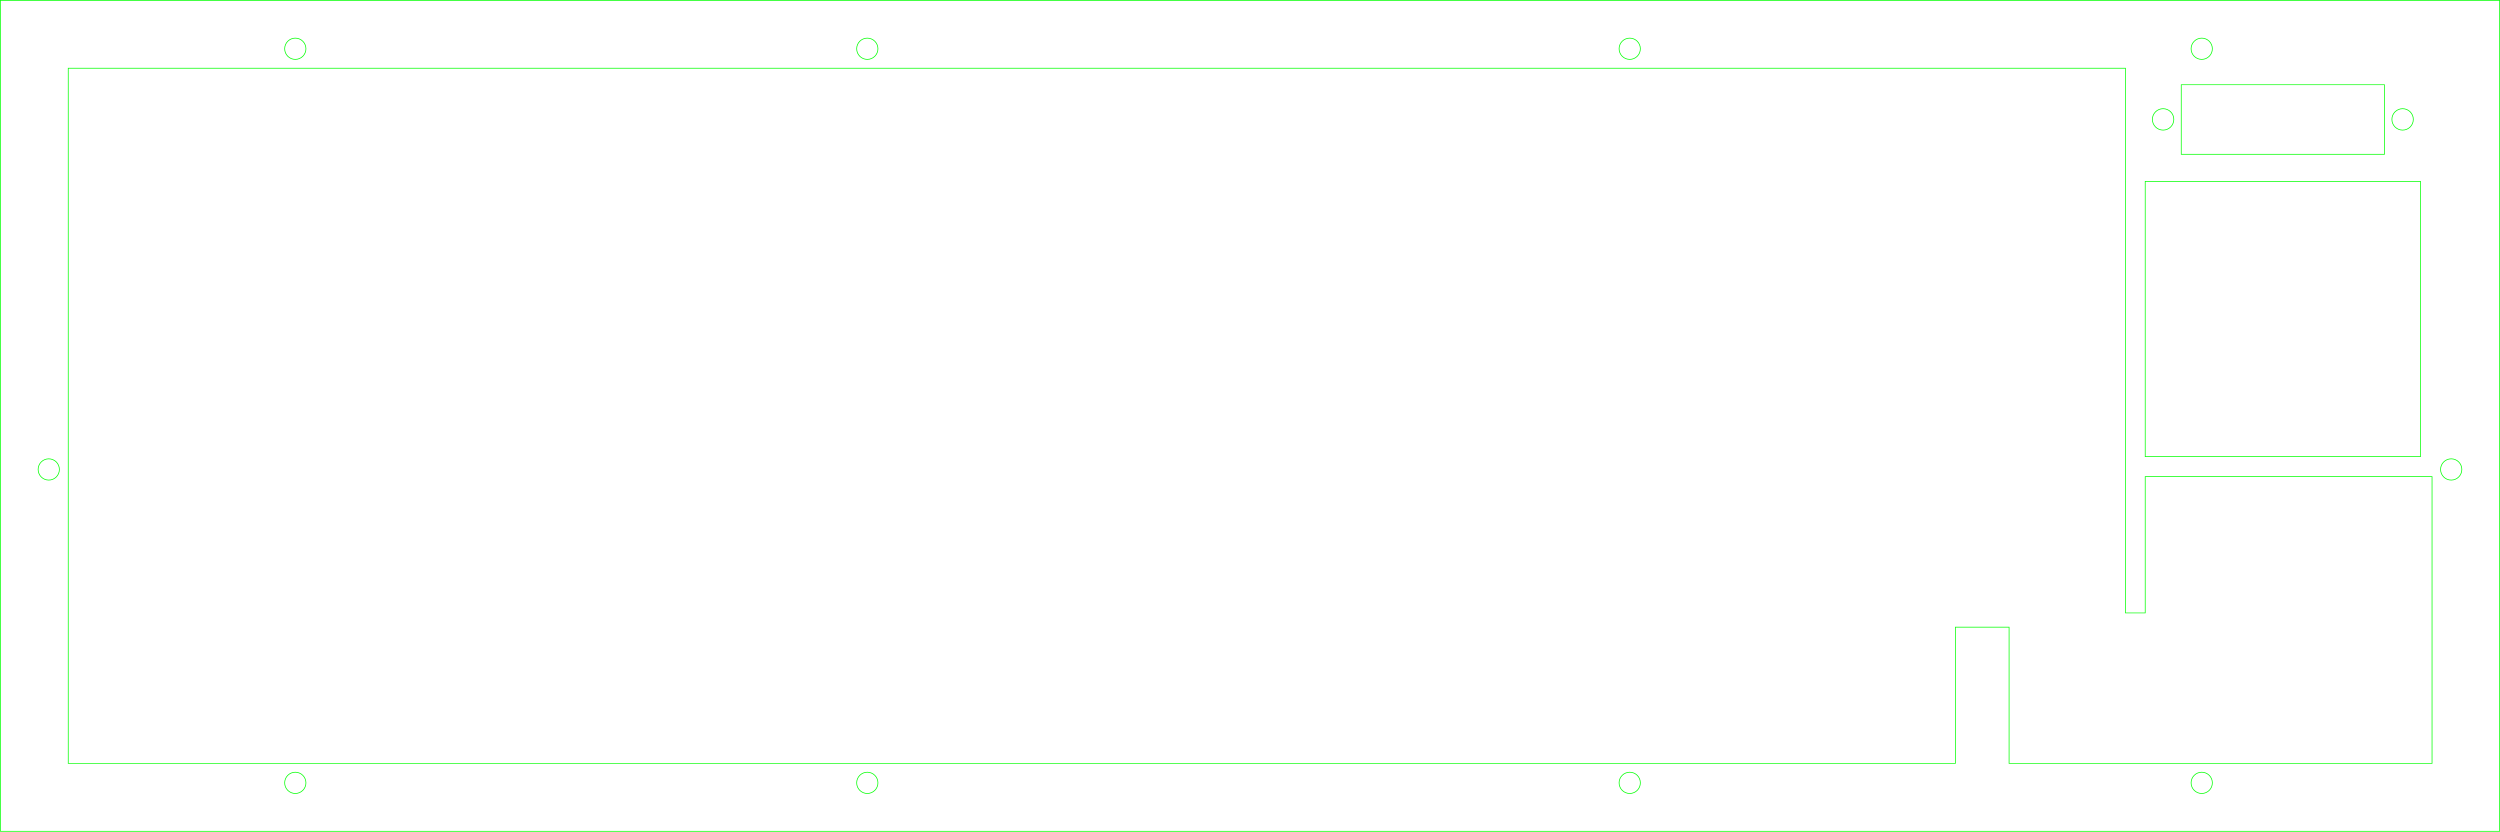
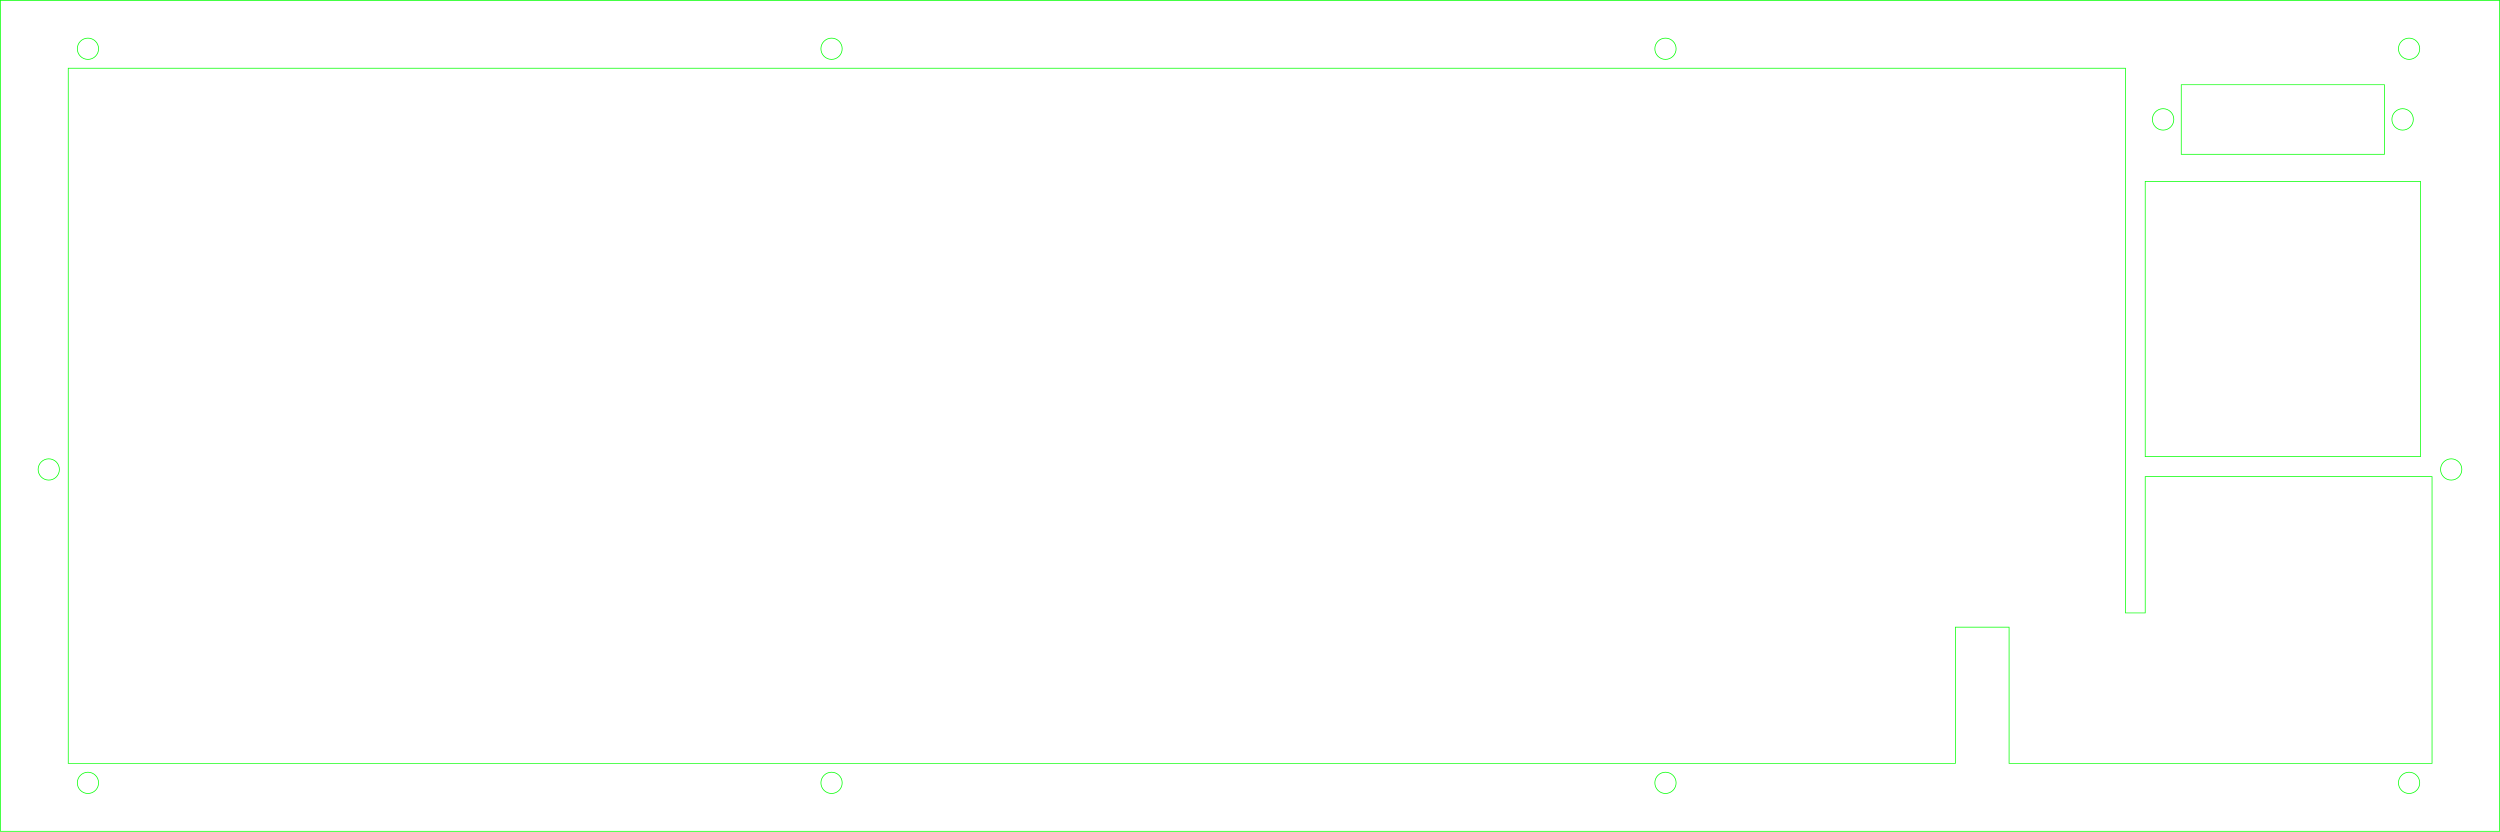
<svg xmlns="http://www.w3.org/2000/svg" version="1.1" width="349.648mm" height="116.313mm" viewBox="0 0 3.4964801e+08 1.1631302e+08" id="svg6032">
  <defs id="defs6036">
    </defs>
  <g id="layer9" style="display:inline" transform="translate(-250218980,-296630000)">
    <g id="layer4" style="display:inline">
-       <path id="rect409-5" style="display:inline;fill:none;stroke:#00ff00;stroke-width:101349;stroke-opacity:1" d="M 250269650,296680670 H 599816300 V 412892330 H 250269650 Z m 305017010,11799440 h 28419950 v 9727950 h -28419950 z m 32457190,4848580 c 0,98110 -9640,195980 -28780,292200 -19140,96220 -47680,190330 -85230,280970 -37540,90640 -83900,177370 -138410,258940 -54500,81580 -116890,157600 -186260,226970 -69370,69370 -145390,131760 -226970,186270 -81570,54500 -168300,100860 -258940,138410 -90640,37540 -184750,66090 -280970,85230 -96220,19140 -194090,28780 -292200,28780 -98110,0 -195980,-9640 -292200,-28780 -96220,-19140 -190330,-47690 -280970,-85230 -90640,-37540 -177370,-83900 -258950,-138410 -81570,-54500 -157590,-116890 -226960,-186270 -69380,-69370 -131770,-145390 -186270,-226960 -54510,-81580 -100870,-168310 -138410,-258950 -37540,-90640 -66090,-184750 -85230,-280970 -19140,-96220 -28780,-194090 -28780,-292200 0,-98110 9640,-195980 28780,-292200 19140,-96220 47690,-190330 85230,-280970 37540,-90640 83900,-177370 138410,-258950 54500,-81570 116890,-157590 186270,-226960 69370,-69380 145390,-131770 226960,-186270 81580,-54510 168310,-100870 258950,-138410 90640,-37540 184750,-66090 280970,-85230 96220,-19140 194090,-28780 292200,-28780 98110,0 195980,9640 292200,28780 96220,19140 190330,47690 280970,85230 90640,37550 177370,83910 258940,138410 81580,54510 157600,116900 226970,186270 69370,69370 131760,145390 186260,226970 54510,81570 100870,168300 138410,258940 37550,90640 66090,184750 85230,280970 19140,96220 28780,194090 28780,292200 z m -33499010,0 c 0,98110 -9640,195980 -28780,292200 -19140,96220 -47680,190330 -85230,280970 -37540,90640 -83900,177370 -138410,258940 -54500,81580 -116890,157600 -186260,226970 -69370,69370 -145390,131760 -226970,186270 -81570,54500 -168300,100860 -258940,138410 -90640,37540 -184750,66090 -280970,85230 -96220,19140 -194090,28780 -292200,28780 -98110,0 -195980,-9640 -292200,-28780 -96220,-19140 -190330,-47690 -280970,-85230 -90640,-37540 -177370,-83900 -258950,-138410 -81570,-54500 -157590,-116890 -226960,-186270 -69380,-69370 -131770,-145390 -186270,-226960 -54510,-81580 -100870,-168310 -138410,-258950 -37540,-90640 -66090,-184750 -85230,-280970 -19140,-96220 -28780,-194090 -28780,-292200 0,-98110 9640,-195980 28780,-292200 19140,-96220 47690,-190330 85230,-280970 37540,-90640 83900,-177370 138410,-258950 54500,-81570 116890,-157590 186270,-226960 69370,-69380 145390,-131770 226960,-186270 81580,-54510 168310,-100870 258950,-138410 90640,-37540 184750,-66090 280970,-85230 96220,-19140 194090,-28780 292200,-28780 98110,0 195980,9640 292200,28780 96220,19140 190330,47690 280970,85230 90640,37550 177370,83910 258940,138410 81580,54510 157600,116900 226970,186270 69370,69370 131760,145390 186260,226970 54510,81570 100870,168300 138410,258940 37550,90640 66090,184750 85230,280970 19140,96220 28780,194090 28780,292200 z m -3997220,8668900 h 38498010 v 38498010 h -38498010 z m -177242280,84121020 c 0,-97360 -9570,-194480 -28560,-289970 -18990,-95490 -47330,-188880 -84580,-278830 -37260,-89950 -83270,-176020 -137360,-256970 -54090,-80950 -116000,-156400 -184850,-225240 -138020,-138020 -301870,-247500 -482210,-322200 -89940,-37260 -183340,-65590 -278830,-84580 -95490,-18990 -192610,-28560 -289970,-28560 -97360,0 -194480,9570 -289970,28560 -95490,19000 -188880,47330 -278830,84580 -180330,74700 -344190,184180 -482210,322200 -138020,138020 -247500,301880 -322200,482210 -37250,89950 -65580,183340 -84580,278830 -18990,95490 -28560,192610 -28560,289970 0,97360 9570,194480 28560,289970 18990,95490 47320,188890 84580,278830 74700,180340 184180,344190 322200,482210 68840,68850 144280,130760 225240,184850 80950,54090 167020,100100 256970,137360 89950,37250 183340,65590 278830,84580 95490,18990 192610,28560 289970,28560 97360,0 194490,-9560 289980,-28560 95480,-18990 188880,-47320 278830,-84580 89950,-37260 176020,-83260 256970,-137350 80950,-54100 156390,-116010 225240,-184850 68840,-68850 130750,-144290 184850,-225240 54090,-80950 100090,-167020 137350,-256970 37260,-89950 65590,-183350 84580,-278830 19000,-95490 28560,-192620 28560,-289980 z m 186632000,0 c 0,-97360 -9570,-194480 -28560,-289970 -18990,-95490 -47330,-188880 -84580,-278830 -37260,-89950 -83270,-176020 -137360,-256970 -54090,-80950 -116000,-156400 -184850,-225240 -138020,-138020 -301870,-247500 -482210,-322200 -89940,-37260 -183340,-65590 -278830,-84580 -95490,-18990 -192610,-28560 -289970,-28560 -97360,0 -194480,9570 -289970,28560 -95490,19000 -188880,47330 -278830,84580 -180330,74700 -344190,184180 -482210,322200 -138020,138020 -247500,301880 -322200,482210 -37250,89950 -65580,183340 -84580,278830 -18990,95490 -28560,192610 -28560,289970 0,97360 9570,194480 28560,289970 18990,95490 47320,188890 84580,278830 74700,180340 184180,344190 322200,482210 68840,68850 144280,130760 225240,184850 80950,54090 167020,100100 256970,137360 89950,37250 183340,65590 278830,84580 95490,18990 192610,28560 289970,28560 97360,0 194490,-9560 289980,-28560 95480,-18990 188880,-47320 278830,-84580 89950,-37260 176020,-83260 256970,-137350 80950,-54100 156390,-116010 225240,-184850 68840,-68850 130750,-144290 184850,-225240 54090,-80950 100090,-167020 137350,-256970 37260,-89950 65590,-183350 84580,-278830 19000,-95490 28560,-192620 28560,-289980 z m -80000000,0 c 0,-97360 -9570,-194480 -28560,-289970 -18990,-95490 -47330,-188880 -84580,-278830 -37260,-89950 -83270,-176020 -137360,-256970 -54090,-80950 -116000,-156400 -184850,-225240 -138020,-138020 -301870,-247500 -482210,-322200 -89940,-37260 -183340,-65590 -278830,-84580 -95490,-18990 -192610,-28560 -289970,-28560 -97360,0 -194480,9570 -289970,28560 -95490,19000 -188880,47330 -278830,84580 -180330,74700 -344190,184180 -482210,322200 -138020,138020 -247500,301880 -322200,482210 -37250,89950 -65580,183340 -84580,278830 -18990,95490 -28560,192610 -28560,289970 0,97360 9570,194480 28560,289970 18990,95490 47320,188890 84580,278830 74700,180340 184180,344190 322200,482210 68840,68850 144280,130760 225240,184850 80950,54090 167020,100100 256970,137360 89950,37250 183340,65590 278830,84580 95490,18990 192610,28560 289970,28560 97360,0 194490,-9560 289980,-28560 95480,-18990 188880,-47320 278830,-84580 89950,-37260 176020,-83260 256970,-137350 80950,-54100 156390,-116010 225240,-184850 68840,-68850 130750,-144290 184850,-225240 54090,-80950 100090,-167020 137350,-256970 37260,-89950 65590,-183350 84580,-278830 19000,-95490 28560,-192620 28560,-289980 z m -186632000,0 c 0,-97360 -9570,-194480 -28560,-289970 -18990,-95490 -47330,-188880 -84580,-278830 -37260,-89950 -83270,-176020 -137360,-256970 -54090,-80950 -116000,-156400 -184850,-225240 -138020,-138020 -301870,-247500 -482210,-322200 -89940,-37260 -183340,-65590 -278830,-84580 -95490,-18990 -192610,-28560 -289970,-28560 -97360,0 -194480,9570 -289970,28560 -95490,19000 -188880,47330 -278830,84580 -180330,74700 -344190,184180 -482210,322200 -138020,138020 -247500,301880 -322200,482210 -37250,89950 -65580,183340 -84580,278830 -18990,95490 -28560,192610 -28560,289970 0,97360 9570,194480 28560,289970 18990,95490 47320,188890 84580,278830 74700,180340 184180,344190 322200,482210 68840,68850 144280,130760 225240,184850 80950,54090 167020,100100 256970,137360 89950,37250 183340,65590 278830,84580 95490,18990 192610,28560 289970,28560 97360,0 194490,-9560 289980,-28560 95480,-18990 188880,-47320 278830,-84580 89950,-37260 176020,-83260 256970,-137350 80950,-54100 156390,-116010 225240,-184850 68840,-68850 130750,-144290 184850,-225240 54090,-80950 100090,-167020 137350,-256970 37260,-89950 65590,-183350 84580,-278830 19000,-95490 28560,-192620 28560,-289980 z m 80000000,-102669010 c 0,97360 -9560,194490 -28560,289980 -18990,95480 -47320,188880 -84580,278830 -37260,89950 -83260,176020 -137350,256970 -54100,80950 -116010,156390 -184850,225240 -68850,68840 -144290,130750 -225240,184850 -80950,54090 -167020,100090 -256970,137350 -89950,37260 -183350,65590 -278830,84580 -95490,19000 -192620,28560 -289980,28560 -97360,0 -194480,-9570 -289970,-28560 -95490,-18990 -188880,-47330 -278830,-84580 -89950,-37260 -176020,-83270 -256970,-137360 -80960,-54090 -156400,-116000 -225240,-184850 -138020,-138020 -247500,-301870 -322200,-482210 -37260,-89940 -65590,-183340 -84580,-278830 -18990,-95490 -28560,-192610 -28560,-289970 0,-97360 9570,-194480 28560,-289970 19000,-95490 47330,-188880 84580,-278830 74700,-180330 184180,-344190 322200,-482210 138020,-138020 301880,-247500 482210,-322200 89950,-37250 183340,-65580 278830,-84580 95490,-18990 192610,-28560 289970,-28560 97360,0 194480,9570 289970,28560 95490,18990 188890,47320 278830,84580 180340,74700 344190,184180 482210,322200 68850,68840 130760,144290 184850,225240 54090,80950 100100,167020 137360,256970 37250,89950 65590,183340 84580,278830 18990,95490 28560,192610 28560,289970 z m 186632000,0 c 0,97360 -9560,194490 -28560,289980 -18990,95480 -47320,188880 -84580,278830 -37260,89950 -83260,176020 -137350,256970 -54100,80950 -116010,156390 -184850,225240 -68850,68840 -144290,130750 -225240,184850 -80950,54090 -167020,100090 -256970,137350 -89950,37260 -183350,65590 -278830,84580 -95490,19000 -192620,28560 -289980,28560 -97360,0 -194480,-9570 -289970,-28560 -95490,-18990 -188880,-47330 -278830,-84580 -89950,-37260 -176020,-83270 -256970,-137360 -80960,-54090 -156400,-116000 -225240,-184850 -138020,-138020 -247500,-301870 -322200,-482210 -37260,-89940 -65590,-183340 -84580,-278830 -18990,-95490 -28560,-192610 -28560,-289970 0,-97360 9570,-194480 28560,-289970 19000,-95490 47330,-188880 84580,-278830 74700,-180330 184180,-344190 322200,-482210 138020,-138020 301880,-247500 482210,-322200 89950,-37250 183340,-65580 278830,-84580 95490,-18990 192610,-28560 289970,-28560 97360,0 194480,9570 289970,28560 95490,18990 188890,47320 278830,84580 180340,74700 344190,184180 482210,322200 68850,68840 130760,144290 184850,225240 54090,80950 100100,167020 137360,256970 37250,89950 65590,183340 84580,278830 18990,95490 28560,192610 28560,289970 z m -80000000,0 c 0,97360 -9560,194490 -28560,289980 -18990,95480 -47320,188880 -84580,278830 -37260,89950 -83260,176020 -137350,256970 -54100,80950 -116010,156390 -184850,225240 -68850,68840 -144290,130750 -225240,184850 -80950,54090 -167020,100090 -256970,137350 -89950,37260 -183350,65590 -278830,84580 -95490,19000 -192620,28560 -289980,28560 -97360,0 -194480,-9570 -289970,-28560 -95490,-18990 -188880,-47330 -278830,-84580 -89950,-37260 -176020,-83270 -256970,-137360 -80960,-54090 -156400,-116000 -225240,-184850 -138020,-138020 -247500,-301870 -322200,-482210 -37260,-89940 -65590,-183340 -84580,-278830 -18990,-95490 -28560,-192610 -28560,-289970 0,-97360 9570,-194480 28560,-289970 19000,-95490 47330,-188880 84580,-278830 74700,-180330 184180,-344190 322200,-482210 138020,-138020 301880,-247500 482210,-322200 89950,-37250 183340,-65580 278830,-84580 95490,-18990 192610,-28560 289970,-28560 97360,0 194480,9570 289970,28560 95490,18990 188890,47320 278830,84580 180340,74700 344190,184180 482210,322200 68850,68840 130760,144290 184850,225240 54090,80950 100100,167020 137360,256970 37250,89950 65590,183340 84580,278830 18990,95490 28560,192610 28560,289970 z m -186632000,0 c 0,97360 -9560,194490 -28560,289980 -18990,95480 -47320,188880 -84580,278830 -37260,89950 -83260,176020 -137350,256970 -54100,80950 -116010,156390 -184850,225240 -68850,68840 -144290,130750 -225240,184850 -80950,54090 -167020,100090 -256970,137350 -89950,37260 -183350,65590 -278830,84580 -95490,19000 -192620,28560 -289980,28560 -97360,0 -194480,-9570 -289970,-28560 -95490,-18990 -188880,-47330 -278830,-84580 -89950,-37260 -176020,-83270 -256970,-137360 -80960,-54090 -156400,-116000 -225240,-184850 -138020,-138020 -247500,-301870 -322200,-482210 -37260,-89940 -65590,-183340 -84580,-278830 -18990,-95490 -28560,-192610 -28560,-289970 0,-97360 9570,-194480 28560,-289970 19000,-95490 47330,-188880 84580,-278830 74700,-180330 184180,-344190 322200,-482210 138020,-138020 301880,-247500 482210,-322200 89950,-37250 183340,-65580 278830,-84580 95490,-18990 192610,-28560 289970,-28560 97360,0 194480,9570 289970,28560 95490,18990 188890,47320 278830,84580 180340,74700 344190,184180 482210,322200 68850,68840 130760,144290 184850,225240 54090,80950 100100,167020 137360,256970 37250,89950 65590,183340 84580,278830 18990,95490 28560,192610 28560,289970 z m 298550420,58838380 c 0,97360 9570,194490 28560,289980 18990,95480 47320,188880 84580,278830 74700,180330 184180,344190 322200,482210 68850,68840 144290,130750 225240,184850 80950,54090 167030,100090 256970,137350 89950,37260 183350,65590 278840,84580 95490,19000 192610,28560 289970,28560 97360,0 194480,-9570 289970,-28560 95490,-18990 188880,-47330 278830,-84580 89950,-37260 176020,-83270 256970,-137360 80960,-54090 156400,-116000 225240,-184850 68840,-68840 130760,-144280 184850,-225230 54090,-80960 100090,-167030 137350,-256980 37260,-89940 65590,-183340 84580,-278830 19000,-95490 28560,-192610 28560,-289970 0,-97360 -9570,-194480 -28560,-289970 -18990,-95490 -47320,-188880 -84580,-278830 -37260,-89950 -83270,-176020 -137360,-256970 -54090,-80950 -116000,-156390 -184840,-225240 -138020,-138020 -301880,-247500 -482210,-322200 -89950,-37250 -183340,-65580 -278830,-84580 -95490,-18990 -192610,-28560 -289970,-28560 -97360,0 -194480,9570 -289970,28560 -95490,18990 -188880,47320 -278830,84580 -180340,74700 -344190,184180 -482210,322200 -138020,138020 -247510,301870 -322210,482210 -37250,89950 -65580,183340 -84580,278830 -18990,95490 -28560,192610 -28560,289970 z m -333031300,0 c 0,97360 -9560,194480 -28560,289970 -18990,95490 -47320,188890 -84580,278830 -37260,89950 -83260,176020 -137350,256980 -54090,80950 -116010,156390 -184850,225230 -68840,68850 -144280,130760 -225240,184850 -80950,54090 -167020,100100 -256970,137360 -89950,37250 -183340,65590 -278830,84580 -95490,18990 -192610,28560 -289970,28560 -97360,0 -194480,-9560 -289970,-28560 -95490,-18990 -188890,-47320 -278840,-84580 -89940,-37260 -176020,-83260 -256970,-137350 -80950,-54100 -156390,-116010 -225240,-184850 -138020,-138020 -247500,-301880 -322200,-482210 -37260,-89950 -65590,-183350 -84580,-278830 -18990,-95490 -28560,-192620 -28560,-289980 0,-97360 9570,-194480 28560,-289970 19000,-95490 47330,-188880 84580,-278830 74700,-180340 184190,-344190 322210,-482210 138020,-138020 301870,-247500 482210,-322200 89950,-37260 183340,-65590 278830,-84580 95490,-18990 192610,-28560 289970,-28560 97360,0 194480,9570 289970,28560 95490,19000 188880,47330 278830,84580 180330,74700 344190,184180 482210,322200 68840,68850 130750,144290 184840,225240 54090,80950 100100,167020 137360,256970 37260,89950 65590,183340 84580,278830 18990,95490 28560,192610 28560,289970 z m 291723190,20066630 h -2761540 V 306175280 H 259763780 v 97223650 h 263934330 v -19052320 h 7510000 v 19052320 h 59154300 v -40103320 h -40114760 z" />
+       <path id="rect409-5" style="display:inline;fill:none;stroke:#00ff00;stroke-width:101349;stroke-opacity:1" d="M 250269650,296680670 H 599816300 V 412892330 H 250269650 Z m 305017010,11799440 h 28419950 v 9727950 h -28419950 z m 32457190,4848580 c 0,98110 -9640,195980 -28780,292200 -19140,96220 -47680,190330 -85230,280970 -37540,90640 -83900,177370 -138410,258940 -54500,81580 -116890,157600 -186260,226970 -69370,69370 -145390,131760 -226970,186270 -81570,54500 -168300,100860 -258940,138410 -90640,37540 -184750,66090 -280970,85230 -96220,19140 -194090,28780 -292200,28780 -98110,0 -195980,-9640 -292200,-28780 -96220,-19140 -190330,-47690 -280970,-85230 -90640,-37540 -177370,-83900 -258950,-138410 -81570,-54500 -157590,-116890 -226960,-186270 -69380,-69370 -131770,-145390 -186270,-226960 -54510,-81580 -100870,-168310 -138410,-258950 -37540,-90640 -66090,-184750 -85230,-280970 -19140,-96220 -28780,-194090 -28780,-292200 0,-98110 9640,-195980 28780,-292200 19140,-96220 47690,-190330 85230,-280970 37540,-90640 83900,-177370 138410,-258950 54500,-81570 116890,-157590 186270,-226960 69370,-69380 145390,-131770 226960,-186270 81580,-54510 168310,-100870 258950,-138410 90640,-37540 184750,-66090 280970,-85230 96220,-19140 194090,-28780 292200,-28780 98110,0 195980,9640 292200,28780 96220,19140 190330,47690 280970,85230 90640,37550 177370,83910 258940,138410 81580,54510 157600,116900 226970,186270 69370,69370 131760,145390 186260,226970 54510,81570 100870,168300 138410,258940 37550,90640 66090,184750 85230,280970 19140,96220 28780,194090 28780,292200 z m -33499010,0 c 0,98110 -9640,195980 -28780,292200 -19140,96220 -47680,190330 -85230,280970 -37540,90640 -83900,177370 -138410,258940 -54500,81580 -116890,157600 -186260,226970 -69370,69370 -145390,131760 -226970,186270 -81570,54500 -168300,100860 -258940,138410 -90640,37540 -184750,66090 -280970,85230 -96220,19140 -194090,28780 -292200,28780 -98110,0 -195980,-9640 -292200,-28780 -96220,-19140 -190330,-47690 -280970,-85230 -90640,-37540 -177370,-83900 -258950,-138410 -81570,-54500 -157590,-116890 -226960,-186270 -69380,-69370 -131770,-145390 -186270,-226960 -54510,-81580 -100870,-168310 -138410,-258950 -37540,-90640 -66090,-184750 -85230,-280970 -19140,-96220 -28780,-194090 -28780,-292200 0,-98110 9640,-195980 28780,-292200 19140,-96220 47690,-190330 85230,-280970 37540,-90640 83900,-177370 138410,-258950 54500,-81570 116890,-157590 186270,-226960 69370,-69380 145390,-131770 226960,-186270 81580,-54510 168310,-100870 258950,-138410 90640,-37540 184750,-66090 280970,-85230 96220,-19140 194090,-28780 292200,-28780 98110,0 195980,9640 292200,28780 96220,19140 190330,47690 280970,85230 90640,37550 177370,83910 258940,138410 81580,54510 157600,116900 226970,186270 69370,69370 131760,145390 186260,226970 54510,81570 100870,168300 138410,258940 37550,90640 66090,184750 85230,280970 19140,96220 28780,194090 28780,292200 z m -3997220,8668900 h 38498010 v 38498010 h -38498010 z m -182242280,84121020 c 0,-97360 -9570,-194480 -28560,-289970 -18990,-95490 -47330,-188880 -84580,-278830 -37260,-89950 -83270,-176020 -137360,-256970 -54090,-80950 -116000,-156400 -184850,-225240 -138020,-138020 -301870,-247500 -482210,-322200 -89940,-37260 -183340,-65590 -278830,-84580 -95490,-18990 -192610,-28560 -289970,-28560 -97360,0 -194480,9570 -289970,28560 -95490,19000 -188880,47330 -278830,84580 -180330,74700 -344190,184180 -482210,322200 -138020,138020 -247500,301880 -322200,482210 -37250,89950 -65580,183340 -84580,278830 -18990,95490 -28560,192610 -28560,289970 0,97360 9570,194480 28560,289970 18990,95490 47320,188890 84580,278830 74700,180340 184180,344190 322200,482210 68840,68850 144280,130760 225240,184850 80950,54090 167020,100100 256970,137360 89950,37250 183340,65590 278830,84580 95490,18990 192610,28560 289970,28560 97360,0 194490,-9560 289980,-28560 95480,-18990 188880,-47320 278830,-84580 89950,-37260 176020,-83260 256970,-137350 80950,-54100 156390,-116010 225240,-184850 68840,-68850 130750,-144290 184850,-225240 54090,-80950 100090,-167020 137350,-256970 37260,-89950 65590,-183350 84580,-278830 19000,-95490 28560,-192620 28560,-289980 z m 220632000,0 c 0,-97360 -9570,-194480 -28560,-289970 -18990,-95490 -47330,-188880 -84580,-278830 -37260,-89950 -83270,-176020 -137360,-256970 -54090,-80950 -116000,-156400 -184850,-225240 -138020,-138020 -301870,-247500 -482210,-322200 -89940,-37260 -183340,-65590 -278830,-84580 -95490,-18990 -192610,-28560 -289970,-28560 -97360,0 -194480,9570 -289970,28560 -95490,19000 -188880,47330 -278830,84580 -180330,74700 -344190,184180 -482210,322200 -138020,138020 -247500,301880 -322200,482210 -37250,89950 -65580,183340 -84580,278830 -18990,95490 -28560,192610 -28560,289970 0,97360 9570,194480 28560,289970 18990,95490 47320,188890 84580,278830 74700,180340 184180,344190 322200,482210 68840,68850 144280,130760 225240,184850 80950,54090 167020,100100 256970,137360 89950,37250 183340,65590 278830,84580 95490,18990 192610,28560 289970,28560 97360,0 194490,-9560 289980,-28560 95480,-18990 188880,-47320 278830,-84580 89950,-37260 176020,-83260 256970,-137350 80950,-54100 156390,-116010 225240,-184850 68840,-68850 130750,-144290 184850,-225240 54090,-80950 100090,-167020 137350,-256970 37260,-89950 65590,-183350 84580,-278830 19000,-95490 28560,-192620 28560,-289980 z m -104000000,0 c 0,-97360 -9570,-194480 -28560,-289970 -18990,-95490 -47330,-188880 -84580,-278830 -37260,-89950 -83270,-176020 -137360,-256970 -54090,-80950 -116000,-156400 -184850,-225240 -138020,-138020 -301870,-247500 -482210,-322200 -89940,-37260 -183340,-65590 -278830,-84580 -95490,-18990 -192610,-28560 -289970,-28560 -97360,0 -194480,9570 -289970,28560 -95490,19000 -188880,47330 -278830,84580 -180330,74700 -344190,184180 -482210,322200 -138020,138020 -247500,301880 -322200,482210 -37250,89950 -65580,183340 -84580,278830 -18990,95490 -28560,192610 -28560,289970 0,97360 9570,194480 28560,289970 18990,95490 47320,188890 84580,278830 74700,180340 184180,344190 322200,482210 68840,68850 144280,130760 225240,184850 80950,54090 167020,100100 256970,137360 89950,37250 183340,65590 278830,84580 95490,18990 192610,28560 289970,28560 97360,0 194490,-9560 289980,-28560 95480,-18990 188880,-47320 278830,-84580 89950,-37260 176020,-83260 256970,-137350 80950,-54100 156390,-116010 225240,-184850 68840,-68850 130750,-144290 184850,-225240 54090,-80950 100090,-167020 137350,-256970 37260,-89950 65590,-183350 84580,-278830 19000,-95490 28560,-192620 28560,-289980 z m -220632000,0 c 0,-97360 -9570,-194480 -28560,-289970 -18990,-95490 -47330,-188880 -84580,-278830 -37260,-89950 -83270,-176020 -137360,-256970 -54090,-80950 -116000,-156400 -184850,-225240 -138020,-138020 -301870,-247500 -482210,-322200 -89940,-37260 -183340,-65590 -278830,-84580 -95490,-18990 -192610,-28560 -289970,-28560 -97360,0 -194480,9570 -289970,28560 -95490,19000 -188880,47330 -278830,84580 -180330,74700 -344190,184180 -482210,322200 -138020,138020 -247500,301880 -322200,482210 -37250,89950 -65580,183340 -84580,278830 -18990,95490 -28560,192610 -28560,289970 0,97360 9570,194480 28560,289970 18990,95490 47320,188890 84580,278830 74700,180340 184180,344190 322200,482210 68840,68850 144280,130760 225240,184850 80950,54090 167020,100100 256970,137360 89950,37250 183340,65590 278830,84580 95490,18990 192610,28560 289970,28560 97360,0 194490,-9560 289980,-28560 95480,-18990 188880,-47320 278830,-84580 89950,-37260 176020,-83260 256970,-137350 80950,-54100 156390,-116010 225240,-184850 68840,-68850 130750,-144290 184850,-225240 54090,-80950 100090,-167020 137350,-256970 37260,-89950 65590,-183350 84580,-278830 19000,-95490 28560,-192620 28560,-289980 z M 368005340,303449600 c 0,97360 -9560,194490 -28560,289980 -18990,95480 -47320,188880 -84580,278830 -37260,89950 -83260,176020 -137350,256970 -54100,80950 -116010,156390 -184850,225240 -68850,68840 -144290,130750 -225240,184850 -80950,54090 -167020,100090 -256970,137350 -89950,37260 -183350,65590 -278830,84580 -95490,19000 -192620,28560 -289980,28560 -97360,0 -194480,-9570 -289970,-28560 -95490,-18990 -188880,-47330 -278830,-84580 -89950,-37260 -176020,-83270 -256970,-137360 -80960,-54090 -156400,-116000 -225240,-184850 -138020,-138020 -247500,-301870 -322200,-482210 -37260,-89940 -65590,-183340 -84580,-278830 -18990,-95490 -28560,-192610 -28560,-289970 0,-97360 9570,-194480 28560,-289970 19000,-95490 47330,-188880 84580,-278830 74700,-180330 184180,-344190 322200,-482210 138020,-138020 301880,-247500 482210,-322200 89950,-37250 183340,-65580 278830,-84580 95490,-18990 192610,-28560 289970,-28560 97360,0 194480,9570 289970,28560 95490,18990 188890,47320 278830,84580 180340,74700 344190,184180 482210,322200 68850,68840 130760,144290 184850,225240 54090,80950 100100,167020 137360,256970 37250,89950 65590,183340 84580,278830 18990,95490 28560,192610 28560,289970 z m 220632000,0 c 0,97360 -9560,194490 -28560,289980 -18990,95480 -47320,188880 -84580,278830 -37260,89950 -83260,176020 -137350,256970 -54100,80950 -116010,156390 -184850,225240 -68850,68840 -144290,130750 -225240,184850 -80950,54090 -167020,100090 -256970,137350 -89950,37260 -183350,65590 -278830,84580 -95490,19000 -192620,28560 -289980,28560 -97360,0 -194480,-9570 -289970,-28560 -95490,-18990 -188880,-47330 -278830,-84580 -89950,-37260 -176020,-83270 -256970,-137360 -80960,-54090 -156400,-116000 -225240,-184850 -138020,-138020 -247500,-301870 -322200,-482210 -37260,-89940 -65590,-183340 -84580,-278830 -18990,-95490 -28560,-192610 -28560,-289970 0,-97360 9570,-194480 28560,-289970 19000,-95490 47330,-188880 84580,-278830 74700,-180330 184180,-344190 322200,-482210 138020,-138020 301880,-247500 482210,-322200 89950,-37250 183340,-65580 278830,-84580 95490,-18990 192610,-28560 289970,-28560 97360,0 194480,9570 289970,28560 95490,18990 188890,47320 278830,84580 180340,74700 344190,184180 482210,322200 68850,68840 130760,144290 184850,225240 54090,80950 100100,167020 137360,256970 37250,89950 65590,183340 84580,278830 18990,95490 28560,192610 28560,289970 z m -104000000,0 c 0,97360 -9560,194490 -28560,289980 -18990,95480 -47320,188880 -84580,278830 -37260,89950 -83260,176020 -137350,256970 -54100,80950 -116010,156390 -184850,225240 -68850,68840 -144290,130750 -225240,184850 -80950,54090 -167020,100090 -256970,137350 -89950,37260 -183350,65590 -278830,84580 -95490,19000 -192620,28560 -289980,28560 -97360,0 -194480,-9570 -289970,-28560 -95490,-18990 -188880,-47330 -278830,-84580 -89950,-37260 -176020,-83270 -256970,-137360 -80960,-54090 -156400,-116000 -225240,-184850 -138020,-138020 -247500,-301870 -322200,-482210 -37260,-89940 -65590,-183340 -84580,-278830 -18990,-95490 -28560,-192610 -28560,-289970 0,-97360 9570,-194480 28560,-289970 19000,-95490 47330,-188880 84580,-278830 74700,-180330 184180,-344190 322200,-482210 138020,-138020 301880,-247500 482210,-322200 89950,-37250 183340,-65580 278830,-84580 95490,-18990 192610,-28560 289970,-28560 97360,0 194480,9570 289970,28560 95490,18990 188890,47320 278830,84580 180340,74700 344190,184180 482210,322200 68850,68840 130760,144290 184850,225240 54090,80950 100100,167020 137360,256970 37250,89950 65590,183340 84580,278830 18990,95490 28560,192610 28560,289970 z m -220632000,0 c 0,97360 -9560,194490 -28560,289980 -18990,95480 -47320,188880 -84580,278830 -37260,89950 -83260,176020 -137350,256970 -54100,80950 -116010,156390 -184850,225240 -68850,68840 -144290,130750 -225240,184850 -80950,54090 -167020,100090 -256970,137350 -89950,37260 -183350,65590 -278830,84580 -95490,19000 -192620,28560 -289980,28560 -97360,0 -194480,-9570 -289970,-28560 -95490,-18990 -188880,-47330 -278830,-84580 -89950,-37260 -176020,-83270 -256970,-137360 -80960,-54090 -156400,-116000 -225240,-184850 -138020,-138020 -247500,-301870 -322200,-482210 -37260,-89940 -65590,-183340 -84580,-278830 -18990,-95490 -28560,-192610 -28560,-289970 0,-97360 9570,-194480 28560,-289970 19000,-95490 47330,-188880 84580,-278830 74700,-180330 184180,-344190 322200,-482210 138020,-138020 301880,-247500 482210,-322200 89950,-37250 183340,-65580 278830,-84580 95490,-18990 192610,-28560 289970,-28560 97360,0 194480,9570 289970,28560 95490,18990 188890,47320 278830,84580 180340,74700 344190,184180 482210,322200 68850,68840 130760,144290 184850,225240 54090,80950 100100,167020 137360,256970 37250,89950 65590,183340 84580,278830 18990,95490 28560,192610 28560,289970 z m 327550420,58838380 c 0,97360 9570,194490 28560,289980 18990,95480 47320,188880 84580,278830 74700,180330 184180,344190 322200,482210 68850,68840 144290,130750 225240,184850 80950,54090 167030,100090 256970,137350 89950,37260 183350,65590 278840,84580 95490,19000 192610,28560 289970,28560 97360,0 194480,-9570 289970,-28560 95490,-18990 188880,-47330 278830,-84580 89950,-37260 176020,-83270 256970,-137360 80960,-54090 156400,-116000 225240,-184850 68840,-68840 130760,-144280 184850,-225230 54090,-80960 100090,-167030 137350,-256980 37260,-89940 65590,-183340 84580,-278830 19000,-95490 28560,-192610 28560,-289970 0,-97360 -9570,-194480 -28560,-289970 -18990,-95490 -47320,-188880 -84580,-278830 -37260,-89950 -83270,-176020 -137360,-256970 -54090,-80950 -116000,-156390 -184840,-225240 -138020,-138020 -301880,-247500 -482210,-322200 -89950,-37250 -183340,-65580 -278830,-84580 -95490,-18990 -192610,-28560 -289970,-28560 -97360,0 -194480,9570 -289970,28560 -95490,18990 -188880,47320 -278830,84580 -180340,74700 -344190,184180 -482210,322200 -138020,138020 -247510,301870 -322210,482210 -37250,89950 -65580,183340 -84580,278830 -18990,95490 -28560,192610 -28560,289970 z m -333031300,0 c 0,97360 -9560,194480 -28560,289970 -18990,95490 -47320,188890 -84580,278830 -37260,89950 -83260,176020 -137350,256980 -54090,80950 -116010,156390 -184850,225230 -68840,68850 -144280,130760 -225240,184850 -80950,54090 -167020,100100 -256970,137360 -89950,37250 -183340,65590 -278830,84580 -95490,18990 -192610,28560 -289970,28560 -97360,0 -194480,-9560 -289970,-28560 -95490,-18990 -188890,-47320 -278840,-84580 -89940,-37260 -176020,-83260 -256970,-137350 -80950,-54100 -156390,-116010 -225240,-184850 -138020,-138020 -247500,-301880 -322200,-482210 -37260,-89950 -65590,-183350 -84580,-278830 -18990,-95490 -28560,-192620 -28560,-289980 0,-97360 9570,-194480 28560,-289970 19000,-95490 47330,-188880 84580,-278830 74700,-180340 184190,-344190 322210,-482210 138020,-138020 301870,-247500 482210,-322200 89950,-37260 183340,-65590 278830,-84580 95490,-18990 192610,-28560 289970,-28560 97360,0 194480,9570 289970,28560 95490,19000 188880,47330 278830,84580 180330,74700 344190,184180 482210,322200 68840,68850 130750,144290 184840,225240 54090,80950 100100,167020 137360,256970 37260,89950 65590,183340 84580,278830 18990,95490 28560,192610 28560,289970 z m 291723190,20066630 h -2761540 V 306175280 H 259763780 v 97223650 h 263934330 v -19052320 h 7510000 v 19052320 h 59154300 v -40103320 h -40114760 z" />
    </g>
  </g>
</svg>
